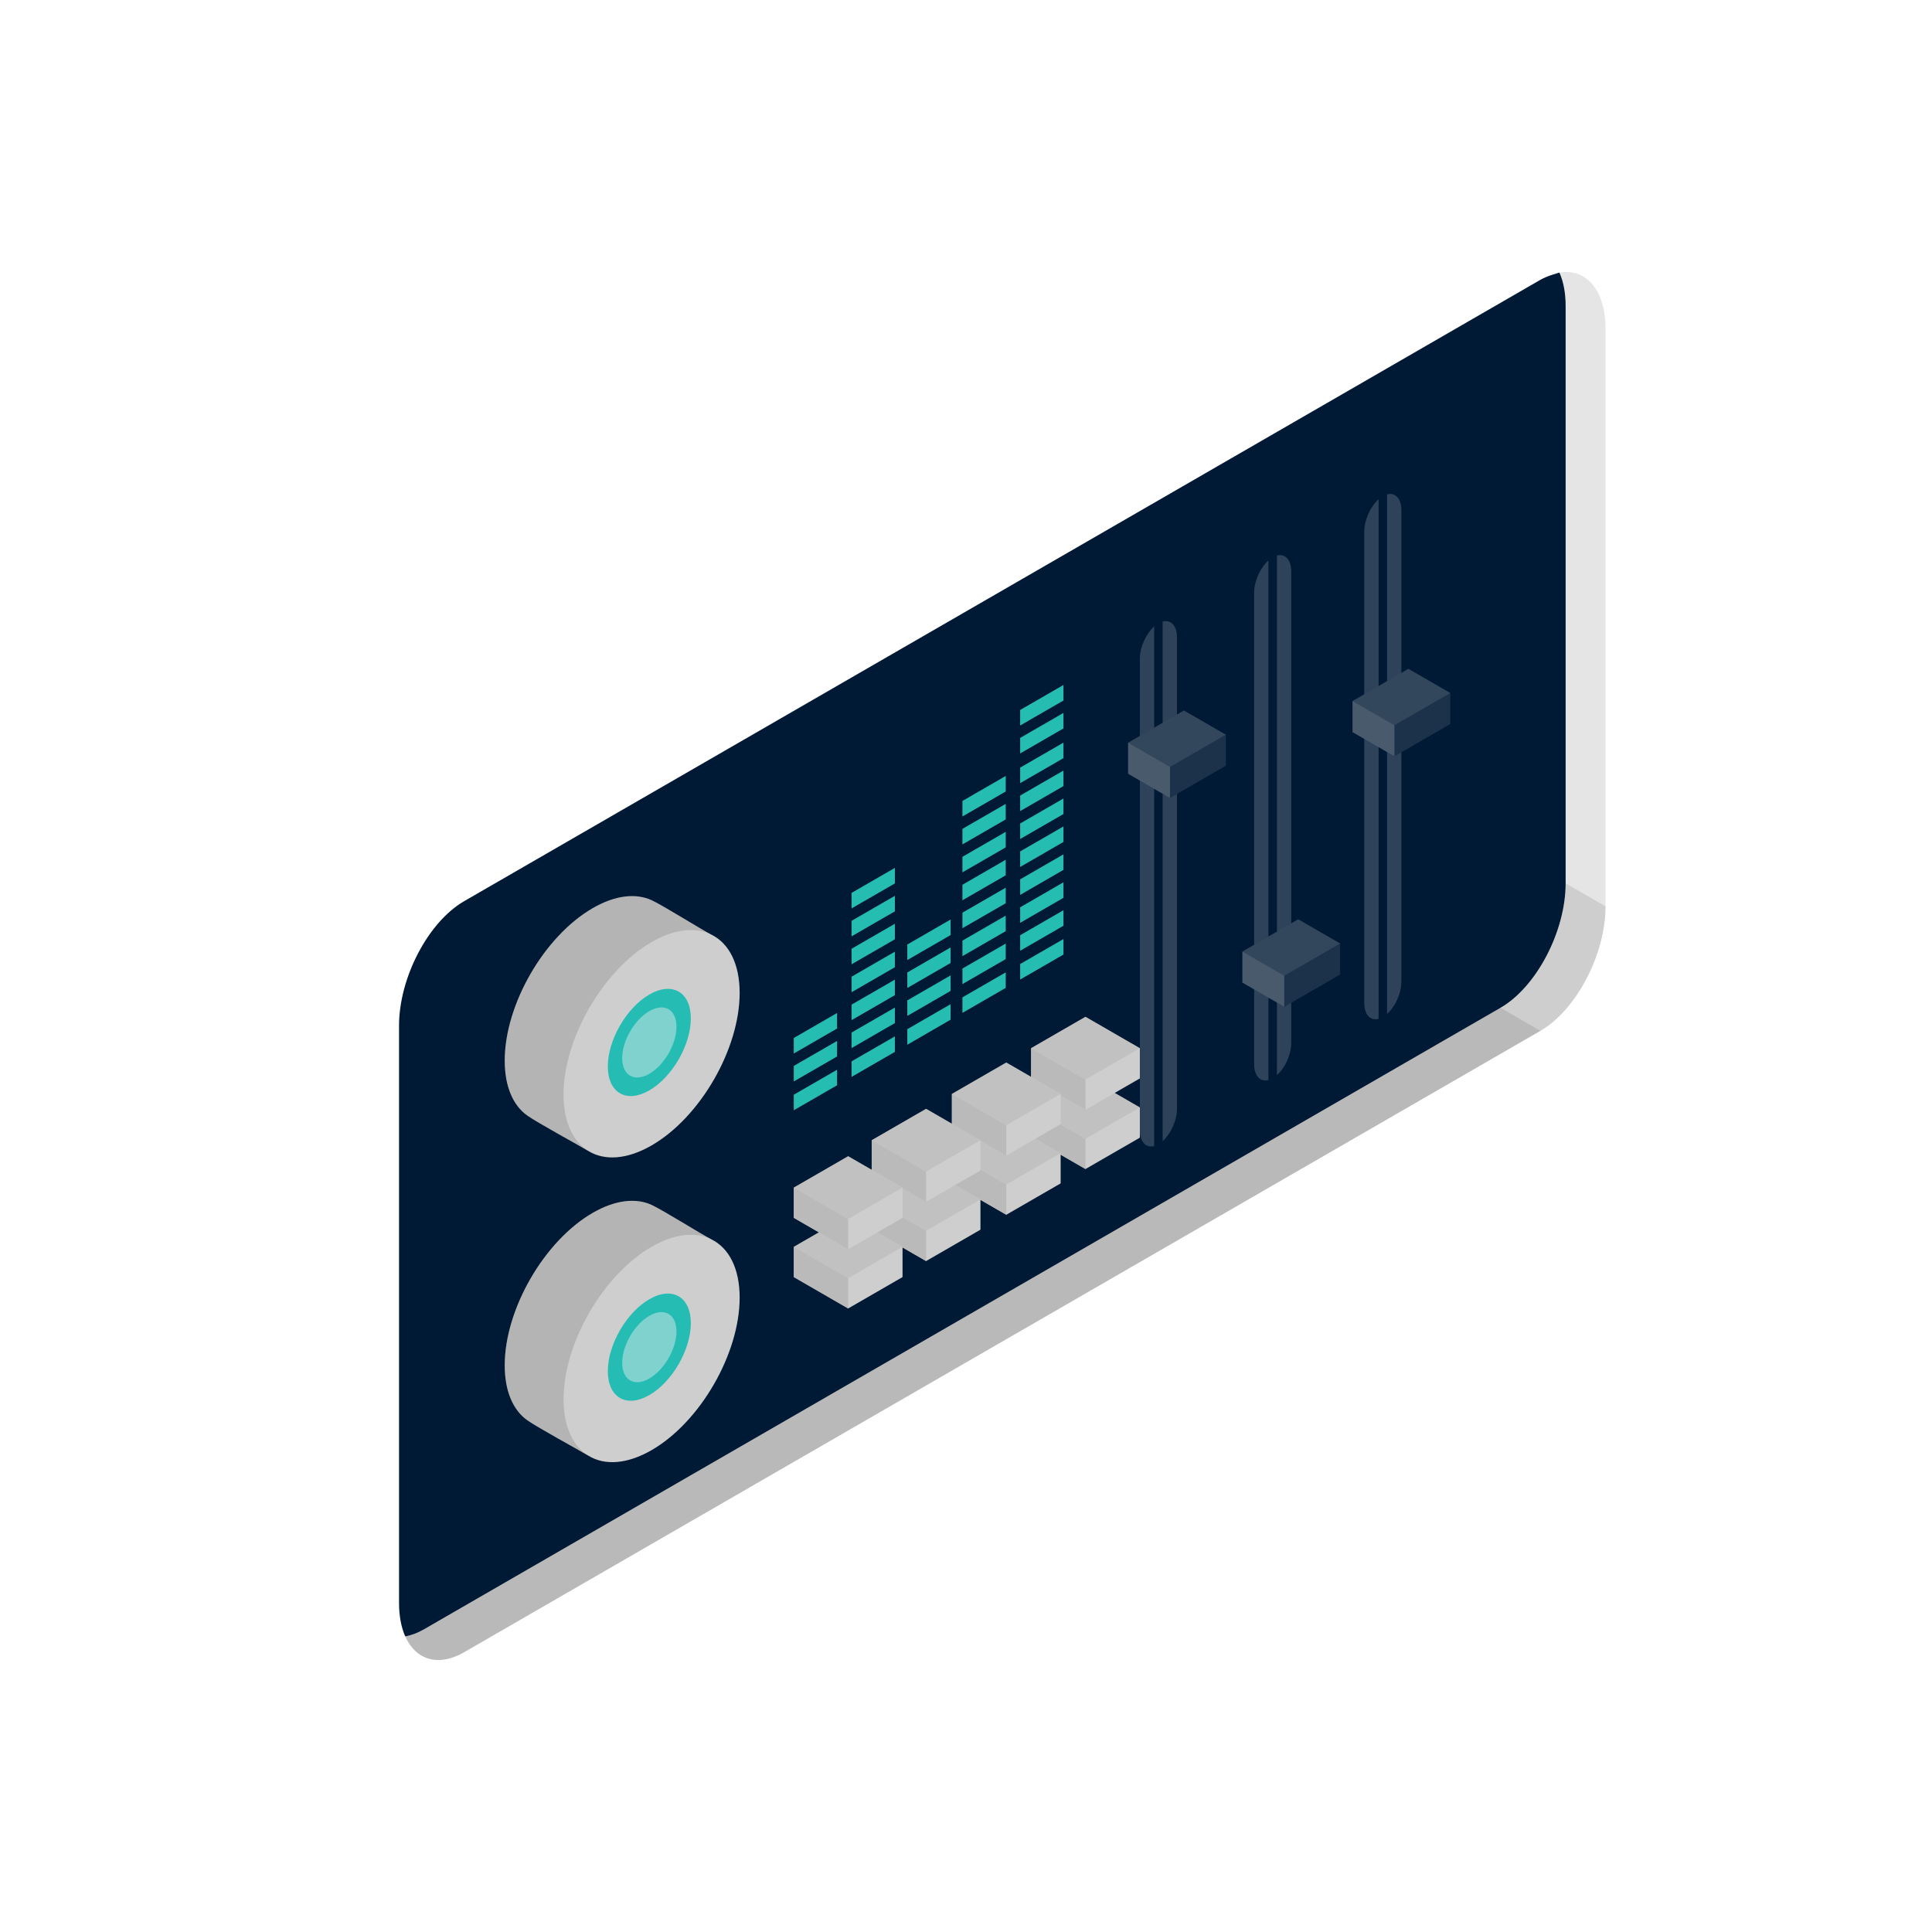
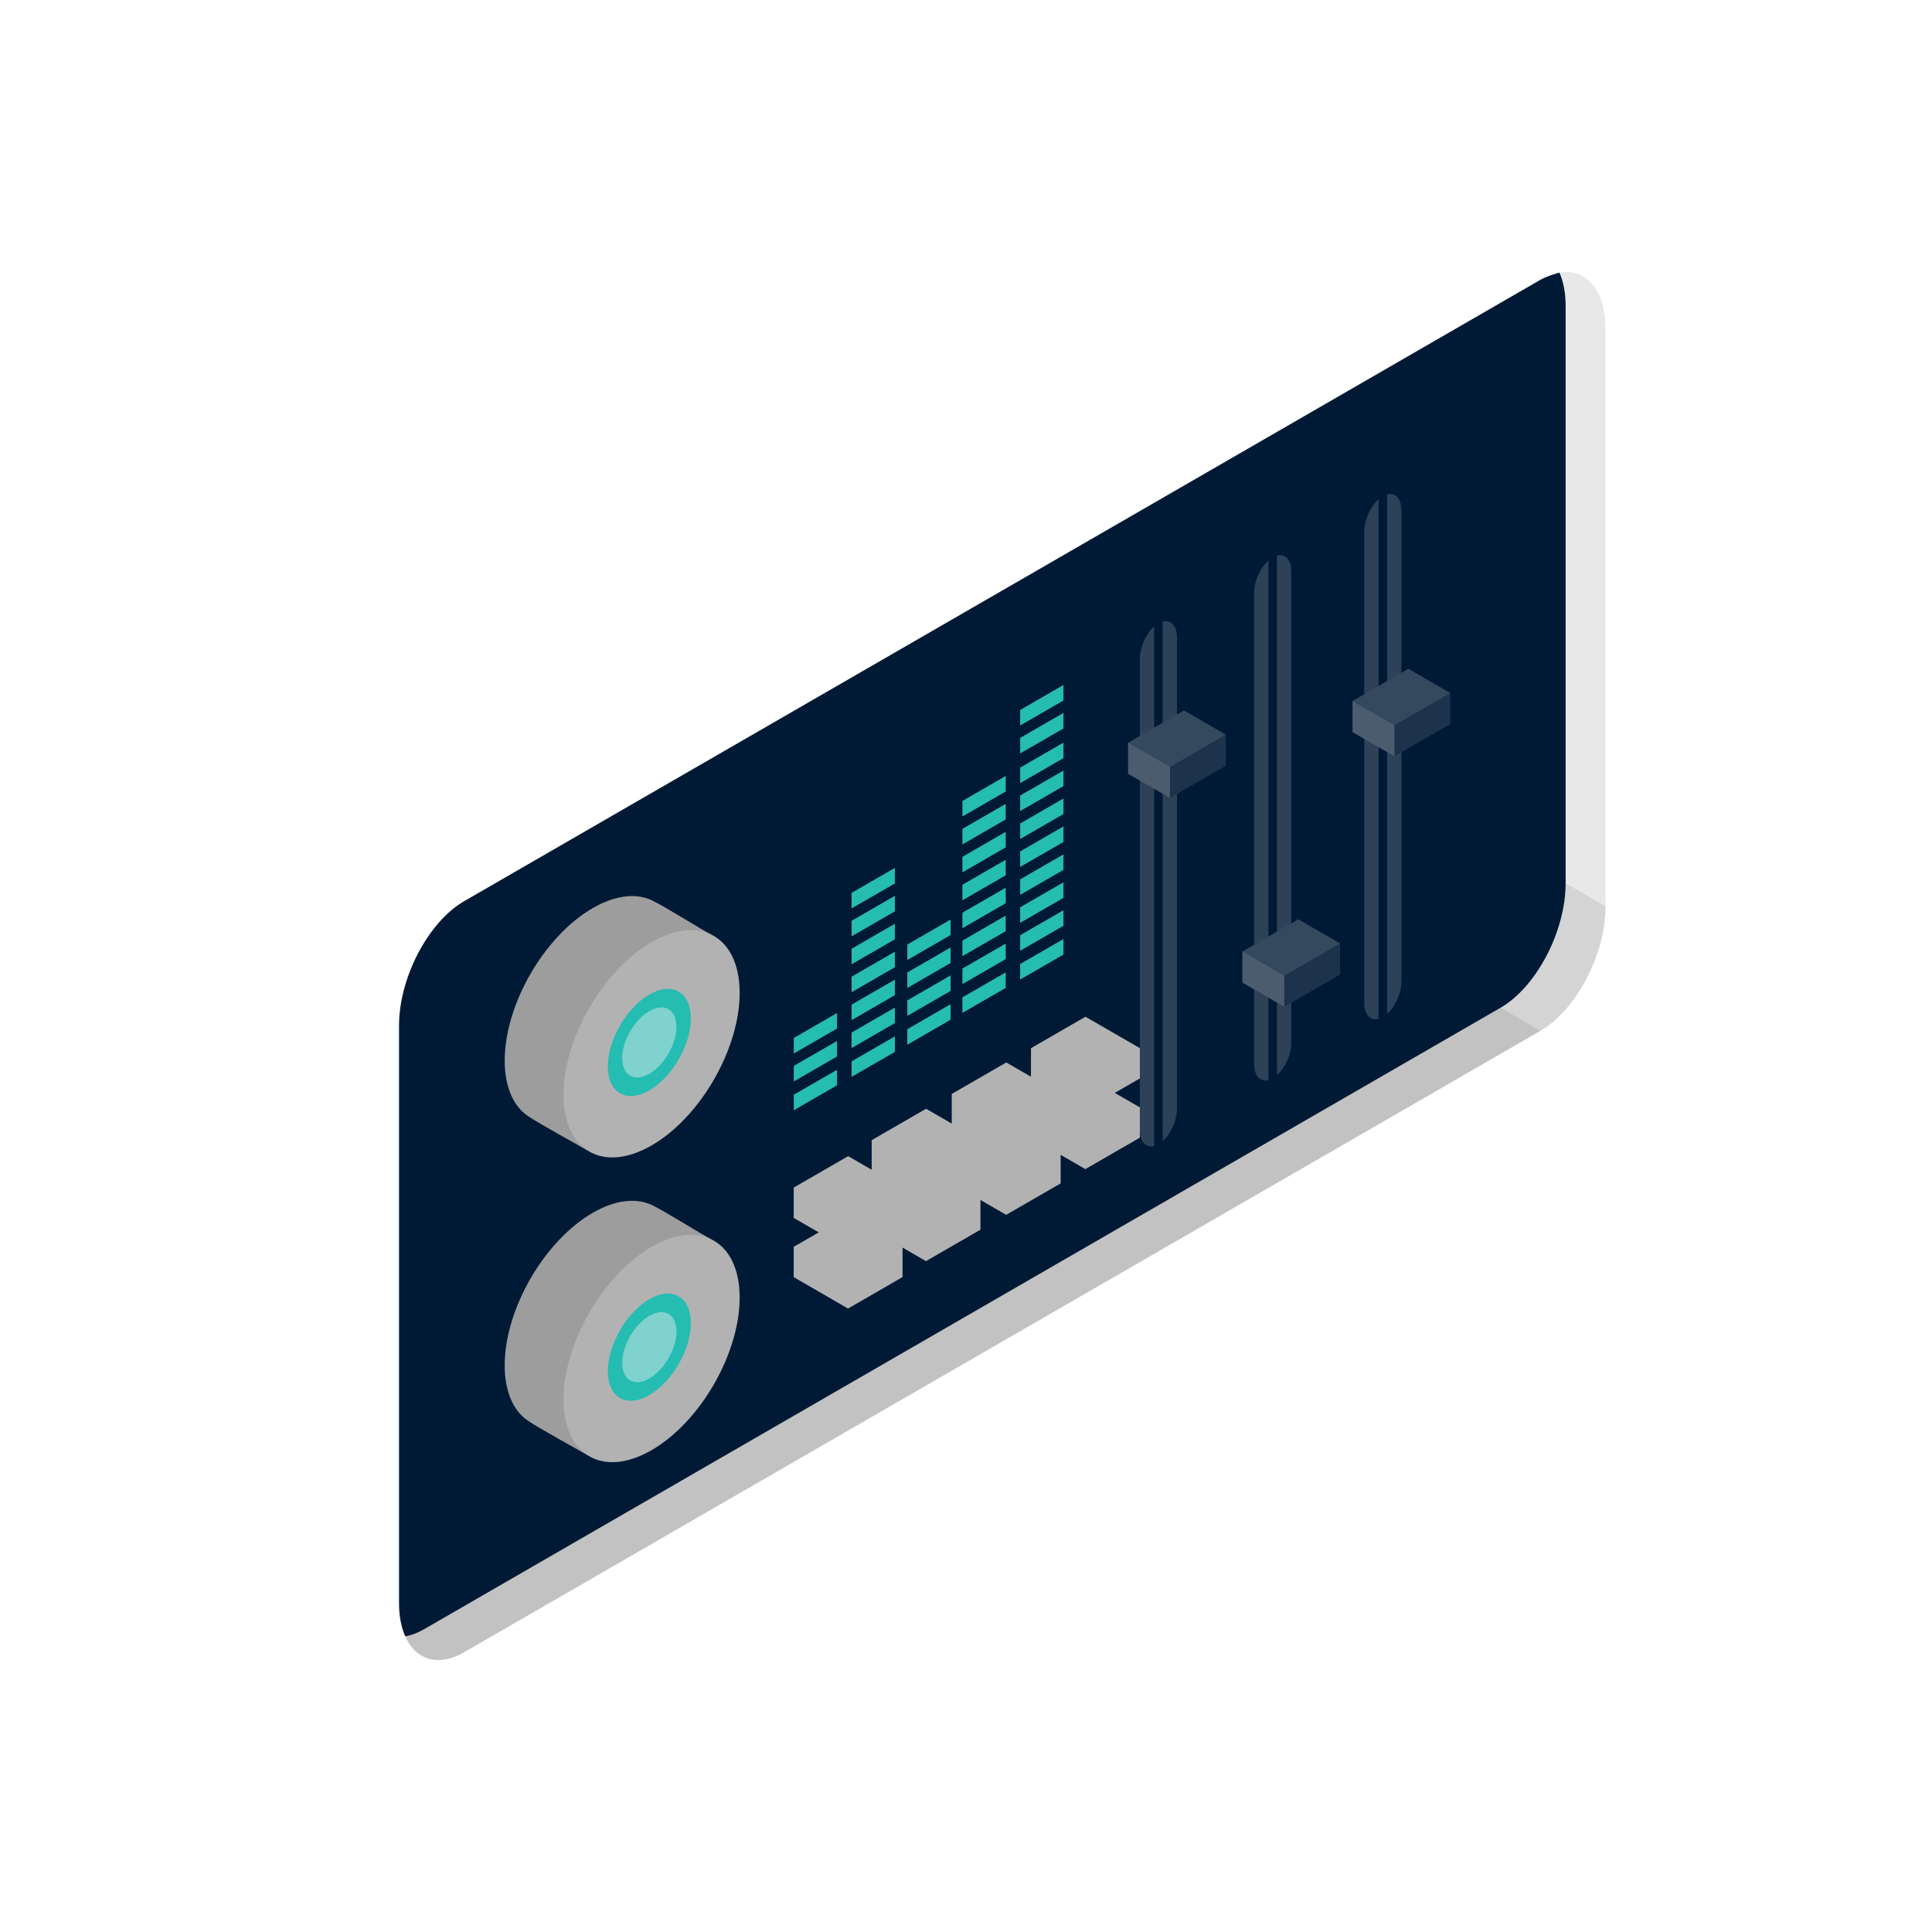
<svg xmlns="http://www.w3.org/2000/svg" width="100%" height="100%" viewBox="0 0 200 200" version="1.1" xml:space="preserve" style="fill-rule:evenodd;clip-rule:evenodd;stroke-linejoin:round;stroke-miterlimit:2;">
  <path d="M161.432,28.219c0,-0 -1.242,0.325 -1.971,0.746l-111.41,64.323c-3.722,2.149 -6.743,7.922 -6.743,12.884l-0,59.764c-0,1.37 0.23,2.536 0.642,3.461c0.624,-0.105 1.286,-0.351 1.972,-0.747l111.41,-64.322c3.722,-2.149 6.743,-7.922 6.743,-12.885l0,-59.764c0,-1.37 -0.23,-2.536 -0.643,-3.46Z" style="fill:#001a35;" />
-   <path d="M161.432,28.219c0.413,0.924 0.643,2.09 0.643,3.46l0,59.764c0,4.963 -3.022,10.736 -6.743,12.885l-111.41,64.322c-0.686,0.396 -1.348,0.642 -1.972,0.747c1.079,2.425 3.407,3.193 6.101,1.637l111.41,-64.322c3.722,-2.149 6.743,-7.922 6.743,-12.885l0,-59.764c0,-4.048 -2.01,-6.313 -4.772,-5.844Z" style="fill:#1a1a1a;fill-opacity:0.11;" />
-   <path d="M166.204,93.827l-4.129,-2.384c0,4.963 -3.022,10.736 -6.743,12.885l-111.41,64.322c-0.686,0.396 -1.348,0.642 -1.972,0.747c1.079,2.425 3.407,3.193 6.101,1.637l111.41,-64.322c3.722,-2.149 6.743,-7.922 6.743,-12.885Z" style="fill:#1a1a1a;fill-opacity:0.11;" />
-   <path d="M159.461,106.712l-4.129,-2.384l-111.41,64.322c-0.686,0.396 -1.348,0.642 -1.972,0.747c1.079,2.425 3.407,3.193 6.101,1.637l111.41,-64.322Z" style="fill:#1a1a1a;fill-opacity:0.11;" />
-   <path d="M106.737,114.642l0,3.128l5.63,3.25l5.63,-3.25l-0,-3.128l-5.63,-3.25l-5.63,3.25Z" style="fill:#cecece;" />
+   <path d="M161.432,28.219c0.413,0.924 0.643,2.09 0.643,3.46l0,59.764c0,4.963 -3.022,10.736 -6.743,12.885l-111.41,64.322c-0.686,0.396 -1.348,0.642 -1.972,0.747c1.079,2.425 3.407,3.193 6.101,1.637l111.41,-64.322c3.722,-2.149 6.743,-7.922 6.743,-12.885l0,-59.764c0,-4.048 -2.01,-6.313 -4.772,-5.844Z" style="fill:#353535;fill-opacity:0.11;" />
+   <path d="M166.204,93.827l-4.129,-2.384c0,4.963 -3.022,10.736 -6.743,12.885l-111.41,64.322c-0.686,0.396 -1.348,0.642 -1.972,0.747c1.079,2.425 3.407,3.193 6.101,1.637l111.41,-64.322c3.722,-2.149 6.743,-7.922 6.743,-12.885Z" style="fill:#353535;fill-opacity:0.11;" />
+   <path d="M159.461,106.712l-4.129,-2.384l-111.41,64.322c-0.686,0.396 -1.348,0.642 -1.972,0.747c1.079,2.425 3.407,3.193 6.101,1.637l111.41,-64.322Z" style="fill:#353535;fill-opacity:0.11;" />
+   <path d="M106.737,114.642l0,3.128l5.63,3.25l5.63,-3.25l-0,-3.128l-5.63,-3.25l-5.63,3.25Z" style="fill:#B2B2B2;" />
  <path d="M112.367,117.892l-5.63,-3.25l0,3.128l5.63,3.25l0,-3.128Z" style="fill:#b2b2b2;fill-opacity:0.46;" />
  <path d="M112.367,117.892l-5.63,-3.25l0,3.128l5.63,3.25l0,-3.128Z" style="fill:#b2b2b2;fill-opacity:0.46;" />
  <path d="M112.367,111.392l-5.63,3.25l5.63,3.25l5.63,-3.25l-5.63,-3.25Z" style="fill:#b2b2b2;fill-opacity:0.46;" />
-   <path d="M106.737,108.51l0,3.128l5.63,3.25l5.63,-3.25l-0,-3.128l-5.63,-3.251l-5.63,3.251Z" style="fill:#cecece;" />
+   <path d="M106.737,108.51l0,3.128l5.63,3.25l5.63,-3.25l-0,-3.128l-5.63,-3.251l-5.63,3.251Z" style="fill:#B2B2B2;" />
  <path d="M112.367,111.76l-5.63,-3.25l0,3.128l5.63,3.25l0,-3.128Z" style="fill:#b2b2b2;fill-opacity:0.46;" />
  <path d="M112.367,111.76l-5.63,-3.25l0,3.128l5.63,3.25l0,-3.128Z" style="fill:#b2b2b2;fill-opacity:0.46;" />
  <path d="M112.367,105.259l-5.63,3.251l5.63,3.25l5.63,-3.25l-5.63,-3.251Z" style="fill:#b2b2b2;fill-opacity:0.46;" />
-   <path d="M98.539,119.375l0,3.128l5.63,3.25l5.629,-3.25l0,-3.128l-5.629,-3.25l-5.63,3.25Z" style="fill:#cecece;" />
+   <path d="M98.539,119.375l0,3.128l5.63,3.25l5.629,-3.25l0,-3.128l-5.629,-3.25l-5.63,3.25Z" style="fill:#B2B2B2;" />
  <path d="M104.169,122.626l-5.63,-3.251l0,3.128l5.63,3.25l-0,-3.127Z" style="fill:#b2b2b2;fill-opacity:0.46;" />
  <path d="M104.169,122.626l-5.63,-3.251l0,3.128l5.63,3.25l-0,-3.127Z" style="fill:#b2b2b2;fill-opacity:0.46;" />
  <path d="M104.169,116.125l-5.63,3.25l5.63,3.251l5.629,-3.251l-5.629,-3.25Z" style="fill:#b2b2b2;fill-opacity:0.46;" />
-   <path d="M98.539,113.243l0,3.128l5.63,3.25l5.629,-3.25l0,-3.128l-5.629,-3.25l-5.63,3.25Z" style="fill:#cecece;" />
+   <path d="M98.539,113.243l0,3.128l5.63,3.25l5.629,-3.25l0,-3.128l-5.629,-3.25l-5.63,3.25Z" style="fill:#B2B2B2;" />
  <path d="M104.169,116.493l-5.63,-3.25l0,3.128l5.63,3.25l-0,-3.128Z" style="fill:#b2b2b2;fill-opacity:0.46;" />
  <path d="M104.169,116.493l-5.63,-3.25l0,3.128l5.63,3.25l-0,-3.128Z" style="fill:#b2b2b2;fill-opacity:0.46;" />
  <path d="M104.169,109.993l-5.63,3.25l5.63,3.25l5.629,-3.25l-5.629,-3.25Z" style="fill:#b2b2b2;fill-opacity:0.46;" />
-   <path d="M119.479,64.851c-0.849,0.755 -1.482,2.137 -1.482,3.35l-0,48.796c-0,1.213 0.633,1.864 1.482,1.639l0,-53.785Zm0.878,-0.507l0,53.785c0.849,-0.755 1.482,-2.138 1.482,-3.35l0,-48.797c0,-1.212 -0.633,-1.864 -1.482,-1.638Z" style="fill:#f3f3f3;fill-opacity:0.19;" />
-   <path d="M131.309,58.02c-0.849,0.755 -1.482,2.138 -1.482,3.35l0,48.797c0,1.213 0.633,1.864 1.482,1.639l0,-53.786Zm0.879,-0.507l-0,53.786c0.849,-0.755 1.482,-2.138 1.482,-3.35l-0,-48.797c-0,-1.213 -0.633,-1.864 -1.482,-1.639Z" style="fill:#f3f3f3;fill-opacity:0.19;" />
-   <path d="M90.238,124.168l-0,3.128l5.629,3.25l5.63,-3.25l-0,-3.128l-5.63,-3.25l-5.629,3.25Z" style="fill:#cecece;" />
+   <path d="M119.479,64.851c-0.849,0.755 -1.482,2.137 -1.482,3.35l-0,48.796c-0,1.213 0.633,1.864 1.482,1.639l0,-53.785Zm0.878,-0.507l0,53.785c0.849,-0.755 1.482,-2.138 1.482,-3.35l0,-48.797c0,-1.212 -0.633,-1.864 -1.482,-1.638Z" style="fill:#EFEFEF;fill-opacity:0.19;" />
+   <path d="M131.309,58.02c-0.849,0.755 -1.482,2.138 -1.482,3.35l0,48.797c0,1.213 0.633,1.864 1.482,1.639l0,-53.786Zm0.879,-0.507l-0,53.786c0.849,-0.755 1.482,-2.138 1.482,-3.35l-0,-48.797c-0,-1.213 -0.633,-1.864 -1.482,-1.639Z" style="fill:#EFEFEF;fill-opacity:0.19;" />
+   <path d="M90.238,124.168l-0,3.128l5.629,3.25l5.63,-3.25l-0,-3.128l-5.63,-3.25l-5.629,3.25Z" style="fill:#B2B2B2;" />
  <path d="M95.867,127.418l-5.629,-3.25l-0,3.128l5.629,3.25l0,-3.128Z" style="fill:#b2b2b2;fill-opacity:0.46;" />
  <path d="M95.867,127.418l-5.629,-3.25l-0,3.128l5.629,3.25l0,-3.128Z" style="fill:#b2b2b2;fill-opacity:0.46;" />
  <path d="M95.867,120.918l-5.629,3.25l5.629,3.25l5.63,-3.25l-5.63,-3.25Z" style="fill:#b2b2b2;fill-opacity:0.46;" />
-   <path d="M90.238,118.036l-0,3.128l5.629,3.25l5.63,-3.25l-0,-3.128l-5.63,-3.251l-5.629,3.251Z" style="fill:#cecece;" />
+   <path d="M90.238,118.036l-0,3.128l5.629,3.25l5.63,-3.25l-0,-3.128l-5.63,-3.251l-5.629,3.251Z" style="fill:#B2B2B2;" />
  <path d="M95.867,121.286l-5.629,-3.25l-0,3.128l5.629,3.25l0,-3.128Z" style="fill:#b2b2b2;fill-opacity:0.46;" />
  <path d="M95.867,121.286l-5.629,-3.25l-0,3.128l5.629,3.25l0,-3.128Z" style="fill:#b2b2b2;fill-opacity:0.46;" />
  <path d="M95.867,114.785l-5.629,3.251l5.629,3.25l5.63,-3.25l-5.63,-3.251Z" style="fill:#b2b2b2;fill-opacity:0.46;" />
-   <path d="M82.171,129.074l0,3.128l5.63,3.251l5.63,-3.251l-0,-3.128l-5.63,-3.25l-5.63,3.25Z" style="fill:#cecece;" />
+   <path d="M82.171,129.074l0,3.128l5.63,3.251l5.63,-3.251l-0,-3.128l-5.63,-3.25l-5.63,3.25Z" style="fill:#B2B2B2;" />
  <path d="M87.801,132.325l-5.63,-3.251l0,3.128l5.63,3.251l0,-3.128Z" style="fill:#b2b2b2;fill-opacity:0.46;" />
  <path d="M87.801,132.325l-5.63,-3.251l0,3.128l5.63,3.251l0,-3.128Z" style="fill:#b2b2b2;fill-opacity:0.46;" />
  <path d="M87.801,125.824l-5.63,3.25l5.63,3.251l5.63,-3.251l-5.63,-3.25Z" style="fill:#b2b2b2;fill-opacity:0.46;" />
-   <path d="M82.171,122.942l0,3.128l5.63,3.25l5.63,-3.25l-0,-3.128l-5.63,-3.25l-5.63,3.25Z" style="fill:#cecece;" />
+   <path d="M82.171,122.942l0,3.128l5.63,3.25l5.63,-3.25l-0,-3.128l-5.63,-3.25l-5.63,3.25Z" style="fill:#B2B2B2;" />
  <path d="M87.801,126.192l-5.63,-3.25l0,3.128l5.63,3.25l0,-3.128Z" style="fill:#b2b2b2;fill-opacity:0.46;" />
  <path d="M87.801,126.192l-5.63,-3.25l0,3.128l5.63,3.25l0,-3.128Z" style="fill:#b2b2b2;fill-opacity:0.46;" />
  <path d="M87.801,119.692l-5.63,3.25l5.63,3.25l5.63,-3.25l-5.63,-3.25Z" style="fill:#b2b2b2;fill-opacity:0.46;" />
-   <path d="M142.711,51.685c-0.849,0.755 -1.482,2.137 -1.482,3.35l-0,48.796c-0,1.213 0.633,1.864 1.482,1.639l-0,-53.785Zm0.878,-0.507l-0,53.785c0.849,-0.755 1.482,-2.138 1.482,-3.35l0,-48.797c0,-1.212 -0.633,-1.864 -1.482,-1.638Z" style="fill:#f3f3f3;fill-opacity:0.19;" />
+   <path d="M142.711,51.685c-0.849,0.755 -1.482,2.137 -1.482,3.35l-0,48.796c-0,1.213 0.633,1.864 1.482,1.639l-0,-53.785Zm0.878,-0.507l-0,53.785c0.849,-0.755 1.482,-2.138 1.482,-3.35l0,-48.797c0,-1.212 -0.633,-1.864 -1.482,-1.638Z" style="fill:#EFEFEF;fill-opacity:0.19;" />
  <path d="M116.779,76.889l-0,3.213l4.337,2.505l5.784,-3.339l-0,-3.214l-4.338,-2.504l-5.783,3.339Z" style="fill:#001a35;" />
-   <path d="M121.116,79.393l-4.337,-2.504l-0,3.213l4.337,2.505l0,-3.214Z" style="fill:#e1e1e1;fill-opacity:0.12;" />
-   <path d="M121.116,79.393l-4.337,-2.504l-0,3.213l4.337,2.505l0,-3.214Z" style="fill:#e1e1e1;fill-opacity:0.12;" />
-   <path d="M121.116,79.393l-4.337,-2.504l-0,3.213l4.337,2.505l0,-3.214Z" style="fill:#e1e1e1;fill-opacity:0.12;" />
-   <path d="M126.9,76.054l-5.784,3.339l0,3.214l5.784,-3.339l-0,-3.214Z" style="fill:#e1e1e1;fill-opacity:0.12;" />
-   <path d="M122.562,73.55l-5.783,3.339l4.337,2.504l5.784,-3.339l-4.338,-2.504Z" style="fill:#e1e1e1;fill-opacity:0.12;" />
-   <path d="M122.562,73.55l-5.783,3.339l4.337,2.504l5.784,-3.339l-4.338,-2.504Z" style="fill:#e1e1e1;fill-opacity:0.12;" />
+   <path d="M121.116,79.393l-4.337,-2.504l-0,3.213l4.337,2.505l0,-3.214Z" style="fill:#EFEFEF;fill-opacity:0.12;" />
+   <path d="M121.116,79.393l-4.337,-2.504l-0,3.213l4.337,2.505l0,-3.214Z" style="fill:#EFEFEF;fill-opacity:0.12;" />
+   <path d="M121.116,79.393l-4.337,-2.504l-0,3.213l4.337,2.505l0,-3.214Z" style="fill:#EFEFEF;fill-opacity:0.12;" />
+   <path d="M126.9,76.054l-5.784,3.339l0,3.214l5.784,-3.339l-0,-3.214Z" style="fill:#EFEFEF;fill-opacity:0.12;" />
+   <path d="M122.562,73.55l-5.783,3.339l4.337,2.504l5.784,-3.339l-4.338,-2.504Z" style="fill:#EFEFEF;fill-opacity:0.12;" />
+   <path d="M122.562,73.55l-5.783,3.339l4.337,2.504l5.784,-3.339l-4.338,-2.504Z" style="fill:#EFEFEF;fill-opacity:0.12;" />
  <path d="M128.609,98.505l0,3.213l4.338,2.505l5.783,-3.339l0,-3.214l-4.337,-2.504l-5.784,3.339Z" style="fill:#001a35;" />
-   <path d="M132.947,101.009l-4.338,-2.504l0,3.213l4.338,2.505l-0,-3.214Z" style="fill:#e1e1e1;fill-opacity:0.12;" />
-   <path d="M132.947,101.009l-4.338,-2.504l0,3.213l4.338,2.505l-0,-3.214Z" style="fill:#e1e1e1;fill-opacity:0.12;" />
-   <path d="M132.947,101.009l-4.338,-2.504l0,3.213l4.338,2.505l-0,-3.214Z" style="fill:#e1e1e1;fill-opacity:0.12;" />
-   <path d="M138.73,97.67l-5.783,3.339l-0,3.214l5.783,-3.339l0,-3.214Z" style="fill:#e1e1e1;fill-opacity:0.12;" />
-   <path d="M134.393,95.166l-5.784,3.339l4.338,2.504l5.783,-3.339l-4.337,-2.504Z" style="fill:#e1e1e1;fill-opacity:0.12;" />
-   <path d="M134.393,95.166l-5.784,3.339l4.338,2.504l5.783,-3.339l-4.337,-2.504Z" style="fill:#e1e1e1;fill-opacity:0.12;" />
+   <path d="M132.947,101.009l-4.338,-2.504l0,3.213l4.338,2.505l-0,-3.214Z" style="fill:#EFEFEF;fill-opacity:0.12;" />
+   <path d="M132.947,101.009l-4.338,-2.504l0,3.213l4.338,2.505l-0,-3.214Z" style="fill:#EFEFEF;fill-opacity:0.12;" />
+   <path d="M132.947,101.009l-4.338,-2.504l0,3.213l4.338,2.505l-0,-3.214Z" style="fill:#EFEFEF;fill-opacity:0.12;" />
+   <path d="M138.73,97.67l-5.783,3.339l-0,3.214l5.783,-3.339l0,-3.214Z" style="fill:#EFEFEF;fill-opacity:0.12;" />
+   <path d="M134.393,95.166l-5.784,3.339l4.338,2.504l5.783,-3.339l-4.337,-2.504Z" style="fill:#EFEFEF;fill-opacity:0.12;" />
+   <path d="M134.393,95.166l-5.784,3.339l4.338,2.504l5.783,-3.339l-4.337,-2.504Z" style="fill:#EFEFEF;fill-opacity:0.12;" />
  <path d="M140.011,72.573l-0,3.214l4.337,2.504l5.783,-3.339l0,-3.213l-4.337,-2.505l-5.783,3.339Z" style="fill:#001a35;" />
-   <path d="M144.348,75.078l-4.337,-2.505l-0,3.214l4.337,2.504l0,-3.213Z" style="fill:#e1e1e1;fill-opacity:0.12;" />
-   <path d="M144.348,75.078l-4.337,-2.505l-0,3.214l4.337,2.504l0,-3.213Z" style="fill:#e1e1e1;fill-opacity:0.12;" />
-   <path d="M144.348,75.078l-4.337,-2.505l-0,3.214l4.337,2.504l0,-3.213Z" style="fill:#e1e1e1;fill-opacity:0.12;" />
-   <path d="M150.131,71.739l-5.783,3.339l0,3.213l5.783,-3.339l0,-3.213Z" style="fill:#e1e1e1;fill-opacity:0.12;" />
-   <path d="M145.794,69.234l-5.783,3.339l4.337,2.505l5.783,-3.339l-4.337,-2.505Z" style="fill:#e1e1e1;fill-opacity:0.12;" />
-   <path d="M145.794,69.234l-5.783,3.339l4.337,2.505l5.783,-3.339l-4.337,-2.505Z" style="fill:#e1e1e1;fill-opacity:0.12;" />
+   <path d="M144.348,75.078l-4.337,-2.505l-0,3.214l4.337,2.504l0,-3.213Z" style="fill:#EFEFEF;fill-opacity:0.12;" />
+   <path d="M144.348,75.078l-4.337,-2.505l-0,3.214l4.337,2.504l0,-3.213Z" style="fill:#EFEFEF;fill-opacity:0.12;" />
+   <path d="M144.348,75.078l-4.337,-2.505l-0,3.214l4.337,2.504l0,-3.213Z" style="fill:#EFEFEF;fill-opacity:0.12;" />
+   <path d="M150.131,71.739l-5.783,3.339l0,3.213l5.783,-3.339l0,-3.213Z" style="fill:#EFEFEF;fill-opacity:0.12;" />
+   <path d="M145.794,69.234l-5.783,3.339l4.337,2.505l5.783,-3.339l-4.337,-2.505Z" style="fill:#EFEFEF;fill-opacity:0.12;" />
+   <path d="M145.794,69.234l-5.783,3.339l4.337,2.505l5.783,-3.339l-4.337,-2.505Z" style="fill:#EFEFEF;fill-opacity:0.12;" />
  <path d="M92.638,104.302l-4.482,2.587l0,1.608l4.482,-2.588l-0,-1.607Z" style="fill:#25bcb2;" />
  <path d="M92.638,101.41l-4.482,2.588l0,1.607l4.482,-2.587l-0,-1.608Z" style="fill:#25bcb2;" />
  <path d="M92.638,98.518l-4.482,2.588l0,1.607l4.482,-2.587l-0,-1.608Z" style="fill:#25bcb2;" />
  <path d="M92.638,95.627l-4.482,2.587l0,1.608l4.482,-2.588l-0,-1.607Z" style="fill:#25bcb2;" />
  <path d="M92.638,92.735l-4.482,2.587l0,1.608l4.482,-2.588l-0,-1.607Z" style="fill:#25bcb2;" />
  <path d="M92.638,89.843l-4.482,2.588l0,1.607l4.482,-2.587l-0,-1.608Z" style="fill:#25bcb2;" />
  <path d="M86.653,107.757l-4.482,2.588l0,1.607l4.482,-2.587l0,-1.608Z" style="fill:#25bcb2;" />
  <path d="M86.653,104.866l-4.482,2.587l0,1.607l4.482,-2.587l0,-1.607Z" style="fill:#25bcb2;" />
  <path d="M98.405,100.972l-4.481,2.588l-0,1.607l4.481,-2.587l0,-1.608Z" style="fill:#25bcb2;" />
  <path d="M98.405,98.08l-4.481,2.588l-0,1.607l4.481,-2.587l0,-1.608Z" style="fill:#25bcb2;" />
  <path d="M98.405,95.189l-4.481,2.587l-0,1.608l4.481,-2.588l0,-1.607Z" style="fill:#25bcb2;" />
  <path d="M104.112,97.678l-4.482,2.587l-0,1.608l4.482,-2.588l-0,-1.607Z" style="fill:#25bcb2;" />
  <path d="M104.112,94.786l-4.482,2.587l-0,1.608l4.482,-2.588l-0,-1.607Z" style="fill:#25bcb2;" />
  <path d="M104.112,91.894l-4.482,2.588l-0,1.607l4.482,-2.587l-0,-1.608Z" style="fill:#25bcb2;" />
  <path d="M104.112,89.002l-4.482,2.588l-0,1.607l4.482,-2.587l-0,-1.608Z" style="fill:#25bcb2;" />
  <path d="M104.112,86.111l-4.482,2.587l-0,1.608l4.482,-2.588l-0,-1.607Z" style="fill:#25bcb2;" />
  <path d="M104.112,83.219l-4.482,2.587l-0,1.608l4.482,-2.588l-0,-1.607Z" style="fill:#25bcb2;" />
  <path d="M104.112,80.327l-4.482,2.588l-0,1.607l4.482,-2.587l-0,-1.608Z" style="fill:#25bcb2;" />
  <path d="M110.088,94.227l-4.482,2.588l-0,1.607l4.482,-2.587l-0,-1.608Z" style="fill:#25bcb2;" />
  <path d="M92.638,107.284l-4.482,2.587l0,1.608l4.482,-2.588l-0,-1.607Z" style="fill:#25bcb2;" />
  <path d="M86.653,110.739l-4.482,2.588l0,1.607l4.482,-2.587l0,-1.608Z" style="fill:#25bcb2;" />
  <path d="M98.405,103.954l-4.481,2.587l-0,1.608l4.481,-2.588l0,-1.607Z" style="fill:#25bcb2;" />
  <path d="M104.112,100.659l-4.482,2.588l-0,1.607l4.482,-2.587l-0,-1.608Z" style="fill:#25bcb2;" />
  <path d="M110.088,97.209l-4.482,2.588l-0,1.607l4.482,-2.587l-0,-1.608Z" style="fill:#25bcb2;" />
  <path d="M110.088,91.336l-4.482,2.587l-0,1.608l4.482,-2.588l-0,-1.607Z" style="fill:#25bcb2;" />
  <path d="M110.088,88.444l-4.482,2.587l-0,1.608l4.482,-2.588l-0,-1.607Z" style="fill:#25bcb2;" />
  <path d="M110.088,85.552l-4.482,2.588l-0,1.607l4.482,-2.587l-0,-1.608Z" style="fill:#25bcb2;" />
  <path d="M110.088,82.66l-4.482,2.588l-0,1.607l4.482,-2.587l-0,-1.608Z" style="fill:#25bcb2;" />
  <path d="M110.088,79.769l-4.482,2.587l-0,1.608l4.482,-2.588l-0,-1.607Z" style="fill:#25bcb2;" />
  <path d="M110.088,76.877l-4.482,2.587l-0,1.608l4.482,-2.588l-0,-1.607Z" style="fill:#25bcb2;" />
  <path d="M110.088,73.801l-4.482,2.588l-0,1.607l4.482,-2.587l-0,-1.608Z" style="fill:#25bcb2;" />
  <path d="M110.088,70.909l-4.482,2.588l-0,1.607l4.482,-2.587l-0,-1.608Z" style="fill:#25bcb2;" />
  <path d="M67.453,129.068c-5.03,2.904 -9.115,9.979 -9.115,15.788c0,5.809 4.085,8.167 9.115,5.263c5.031,-2.905 9.116,-9.979 9.116,-15.789c-0,-5.809 -4.085,-8.167 -9.116,-5.262Z" style="fill:#001a35;" />
-   <path d="M73.653,128.301c-1.004,-0.497 -4.975,-3.005 -6.2,-3.569c-1.614,-0.744 -3.749,-0.531 -6.089,0.82c-5.031,2.904 -9.116,9.979 -9.116,15.788c0,2.702 0.884,4.657 2.336,5.684c1.1,0.778 5.336,3.071 6.345,3.683c1.656,1.005 3.968,0.888 6.524,-0.588c5.031,-2.905 9.116,-9.979 9.116,-15.789c-0,-3.045 -1.123,-5.142 -2.916,-6.029Z" style="fill:#cecece;" />
+   <path d="M73.653,128.301c-1.004,-0.497 -4.975,-3.005 -6.2,-3.569c-1.614,-0.744 -3.749,-0.531 -6.089,0.82c-5.031,2.904 -9.116,9.979 -9.116,15.788c0,2.702 0.884,4.657 2.336,5.684c1.1,0.778 5.336,3.071 6.345,3.683c1.656,1.005 3.968,0.888 6.524,-0.588c5.031,-2.905 9.116,-9.979 9.116,-15.789c-0,-3.045 -1.123,-5.142 -2.916,-6.029Z" style="fill:#B2B2B2;" />
  <path d="M73.646,128.297c-1.014,-0.504 -4.971,-3.002 -6.193,-3.565c-1.614,-0.744 -3.749,-0.531 -6.089,0.82c-5.031,2.904 -9.116,9.979 -9.116,15.788c0,2.702 0.884,4.657 2.336,5.684c1.096,0.775 5.308,3.056 6.335,3.677c-1.597,-0.974 -2.581,-2.994 -2.581,-5.845c0,-5.809 4.085,-12.884 9.115,-15.788c2.391,-1.38 4.567,-1.572 6.193,-0.771Z" style="fill:#353535;fill-opacity:0.17;" />
-   <path d="M67.219,134.496c-2.371,1.37 -4.297,4.704 -4.297,7.442c0,2.739 1.926,3.85 4.297,2.481c2.371,-1.369 4.296,-4.704 4.296,-7.442c0,-2.738 -1.925,-3.85 -4.296,-2.481Z" style="fill:#25bcb4;" />
+   <path d="M67.219,134.496c-2.371,1.37 -4.297,4.704 -4.297,7.442c0,2.739 1.926,3.85 4.297,2.481c2.371,-1.369 4.296,-4.704 4.296,-7.442c0,-2.738 -1.925,-3.85 -4.296,-2.481Z" style="fill:#25BCB2;" />
  <path d="M67.219,136.213c-1.551,0.895 -2.81,3.076 -2.81,4.867c-0,1.791 1.259,2.518 2.81,1.623c1.551,-0.896 2.81,-3.077 2.81,-4.868c0,-1.791 -1.259,-2.518 -2.81,-1.622Z" style="fill:#efefef;fill-opacity:0.45;" />
  <path d="M67.453,97.524c-5.03,2.905 -9.115,9.979 -9.115,15.788c0,5.81 4.085,8.168 9.115,5.263c5.031,-2.904 9.116,-9.979 9.116,-15.788c-0,-5.809 -4.085,-8.167 -9.116,-5.263Z" style="fill:#001a35;" />
-   <path d="M73.653,96.757c-1.004,-0.497 -4.975,-3.004 -6.2,-3.568c-1.614,-0.744 -3.749,-0.532 -6.089,0.819c-5.031,2.905 -9.116,9.979 -9.116,15.788c0,2.702 0.884,4.658 2.336,5.684c1.1,0.778 5.336,3.072 6.345,3.684c1.656,1.004 3.968,0.887 6.524,-0.589c5.031,-2.904 9.116,-9.979 9.116,-15.788c-0,-3.045 -1.123,-5.142 -2.916,-6.03Z" style="fill:#cecece;" />
+   <path d="M73.653,96.757c-1.004,-0.497 -4.975,-3.004 -6.2,-3.568c-1.614,-0.744 -3.749,-0.532 -6.089,0.819c-5.031,2.905 -9.116,9.979 -9.116,15.788c0,2.702 0.884,4.658 2.336,5.684c1.1,0.778 5.336,3.072 6.345,3.684c1.656,1.004 3.968,0.887 6.524,-0.589c5.031,-2.904 9.116,-9.979 9.116,-15.788c-0,-3.045 -1.123,-5.142 -2.916,-6.03Z" style="fill:#B2B2B2;" />
  <path d="M73.646,96.754c-1.014,-0.505 -4.971,-3.003 -6.193,-3.565c-1.614,-0.744 -3.749,-0.532 -6.089,0.819c-5.031,2.905 -9.116,9.979 -9.116,15.788c0,2.702 0.884,4.658 2.336,5.684c1.096,0.776 5.308,3.057 6.335,3.678c-1.597,-0.975 -2.581,-2.994 -2.581,-5.846c0,-5.809 4.085,-12.883 9.115,-15.788c2.391,-1.38 4.567,-1.572 6.193,-0.77Z" style="fill:#353535;fill-opacity:0.17;" />
-   <path d="M67.219,102.953c-2.371,1.369 -4.297,4.704 -4.297,7.442c0,2.738 1.926,3.85 4.297,2.481c2.371,-1.37 4.296,-4.704 4.296,-7.442c0,-2.739 -1.925,-3.85 -4.296,-2.481Z" style="fill:#25bcb4;" />
+   <path d="M67.219,102.953c-2.371,1.369 -4.297,4.704 -4.297,7.442c0,2.738 1.926,3.85 4.297,2.481c2.371,-1.37 4.296,-4.704 4.296,-7.442c0,-2.739 -1.925,-3.85 -4.296,-2.481Z" style="fill:#25BCB2;" />
  <path d="M67.219,104.669c-1.551,0.896 -2.81,3.077 -2.81,4.868c-0,1.791 1.259,2.518 2.81,1.622c1.551,-0.895 2.81,-3.076 2.81,-4.867c0,-1.791 -1.259,-2.518 -2.81,-1.623Z" style="fill:#efefef;fill-opacity:0.45;" />
</svg>
